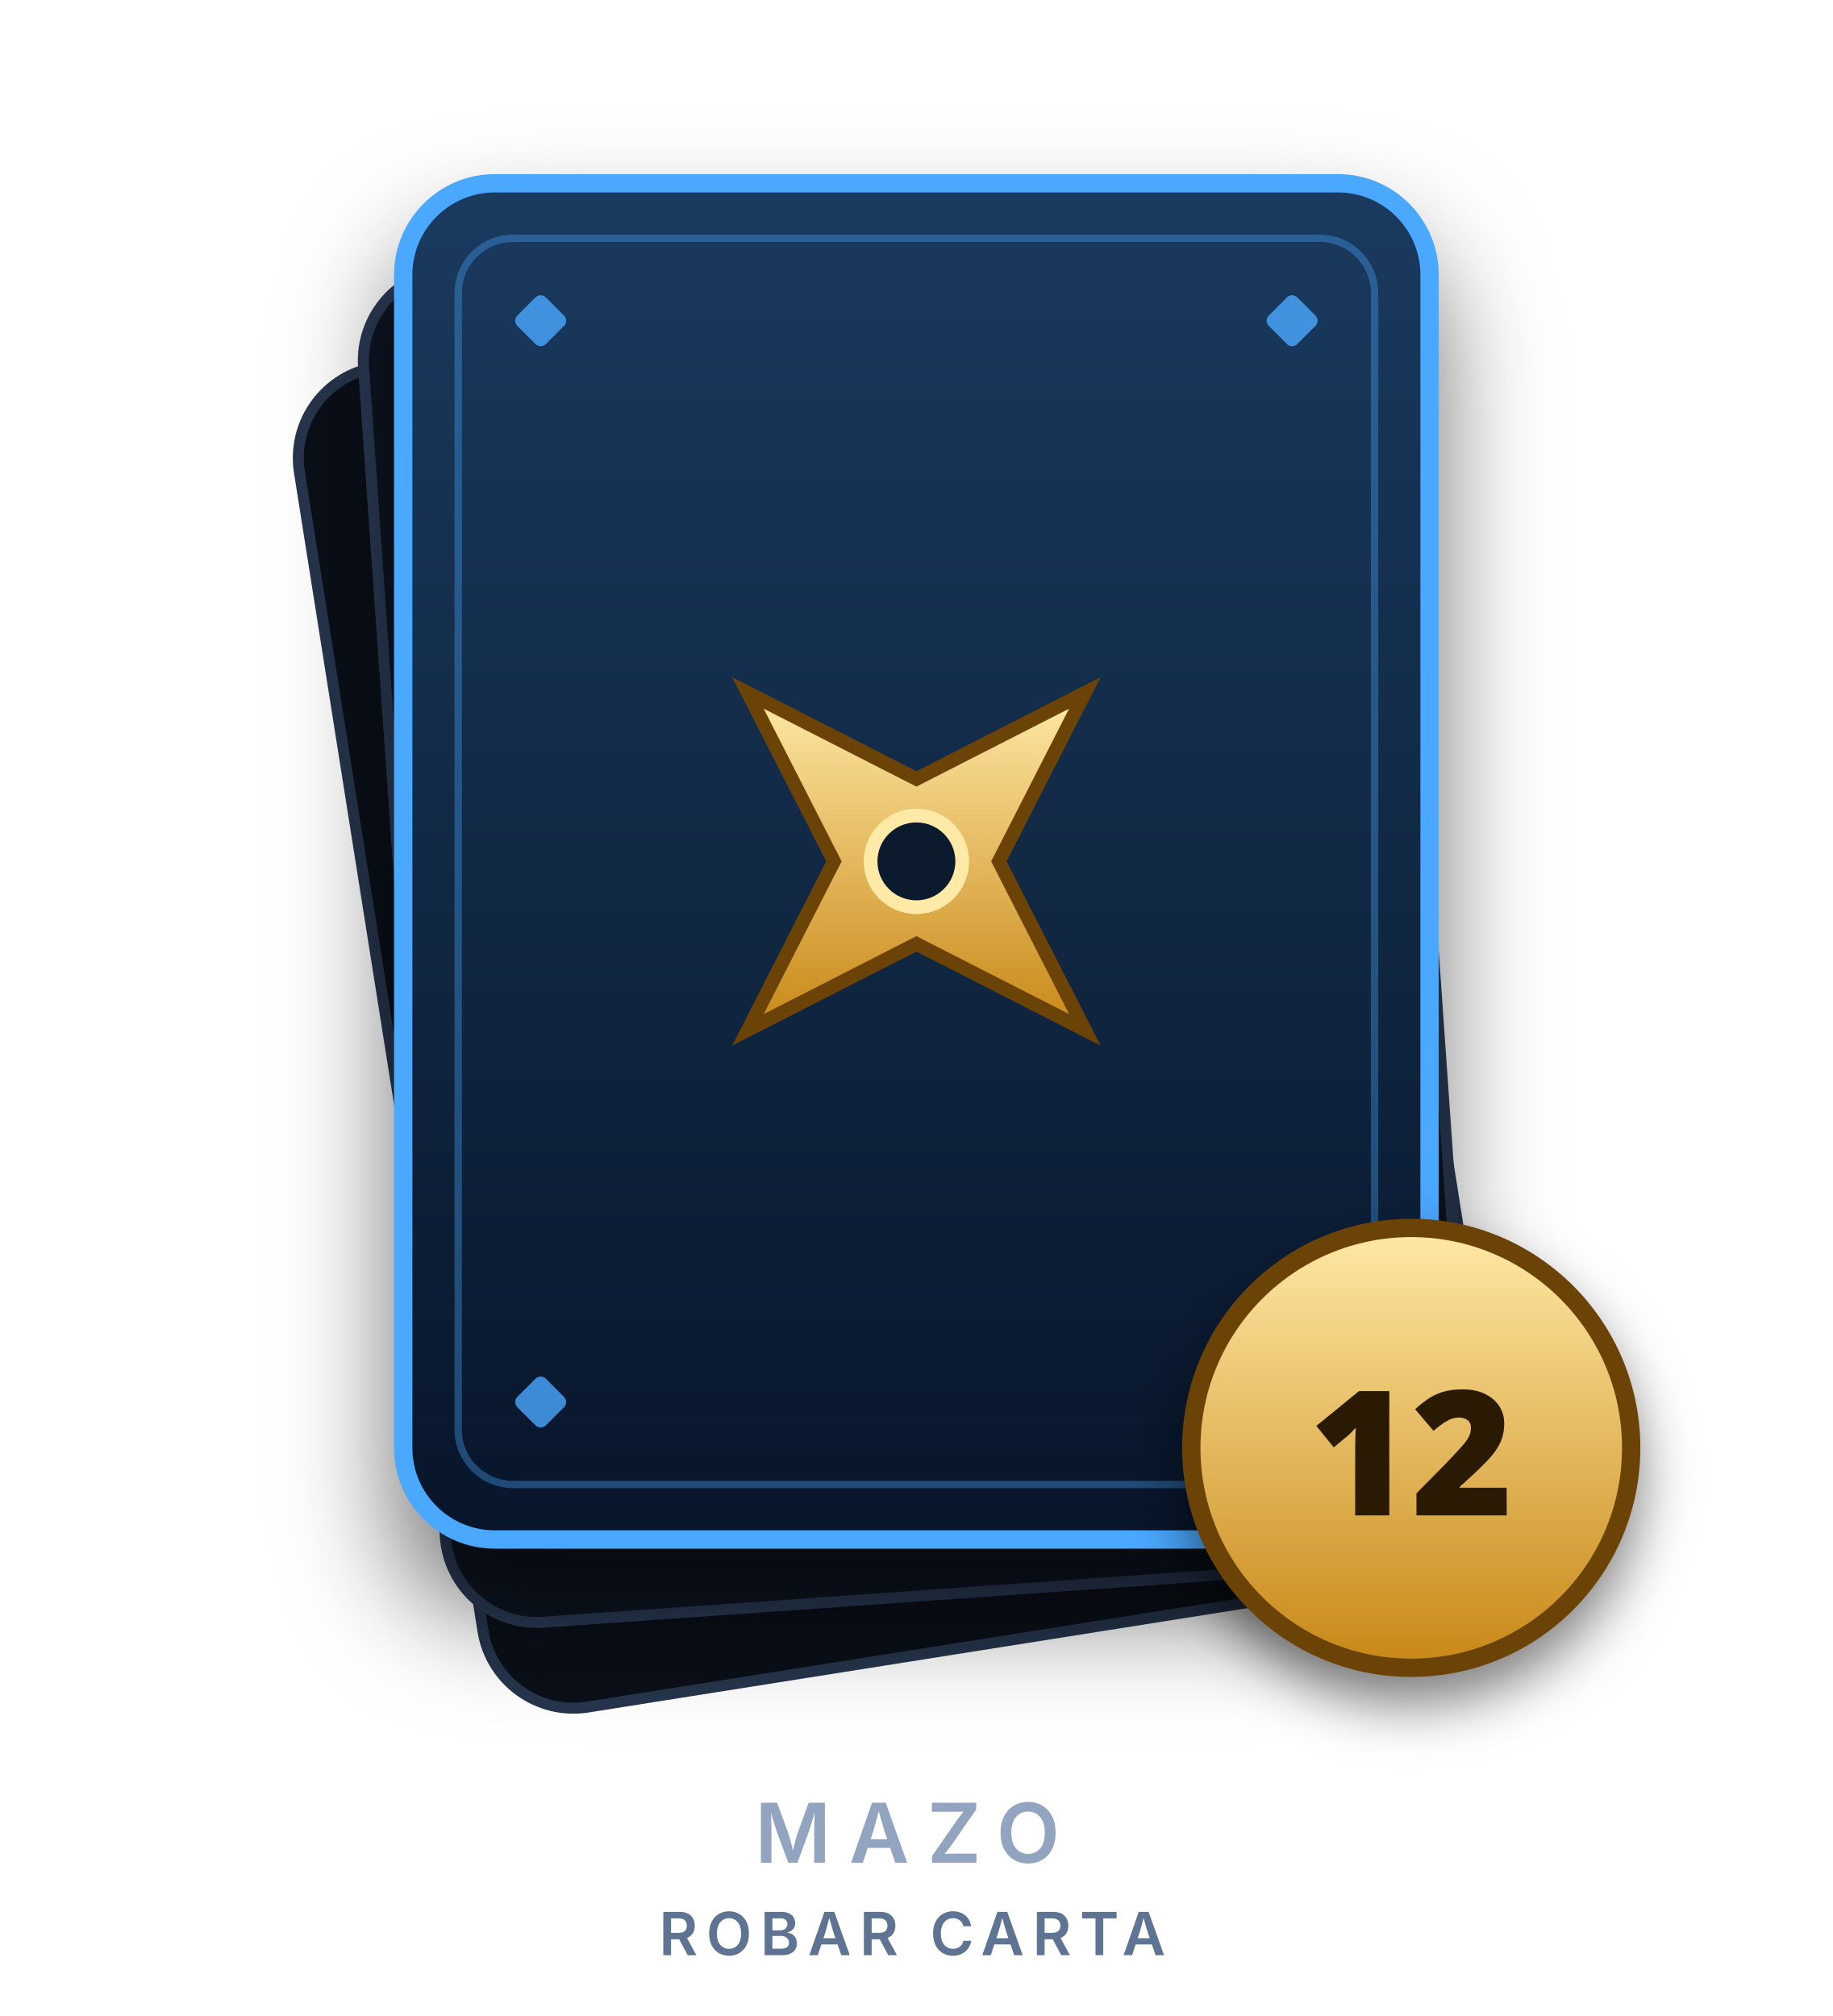
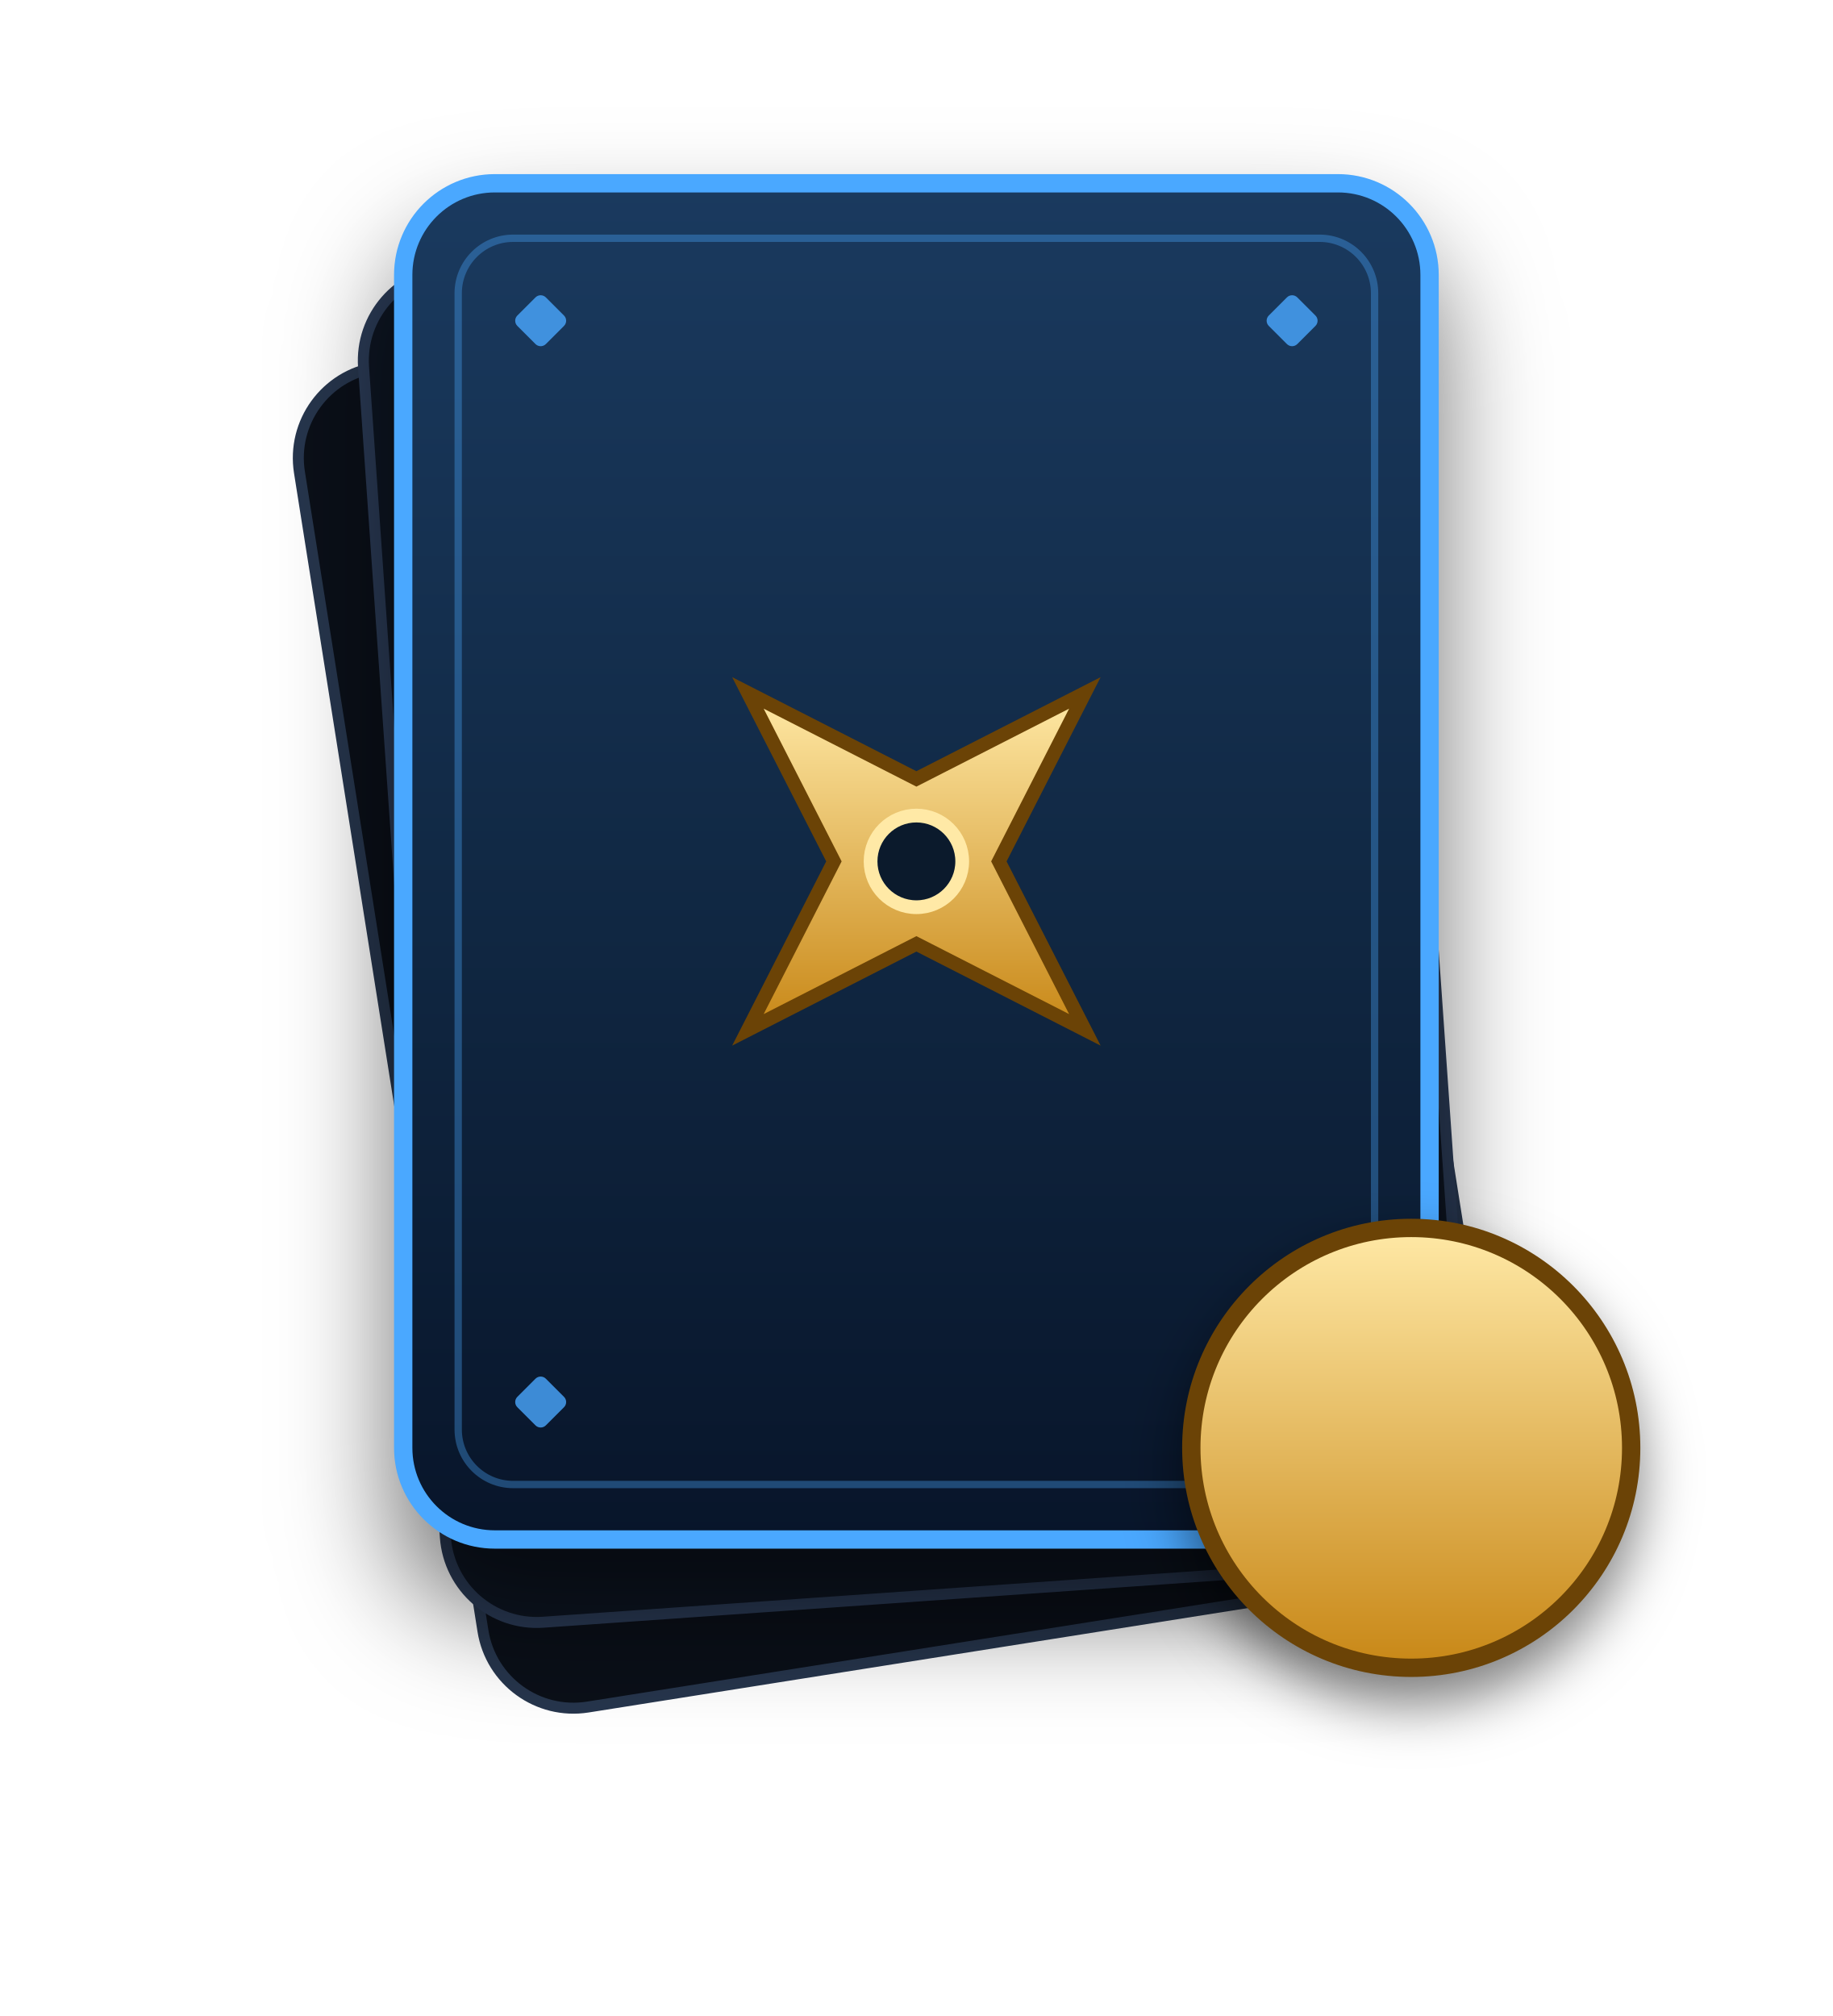
<svg xmlns="http://www.w3.org/2000/svg" width="200" height="220" viewBox="0 0 200 220">
  <defs>
    <filter id="filter-1" filterUnits="userSpaceOnUse" x="16" y="-8" width="168" height="204" data-vc-blend="multiply" color-interpolation-filters="sRGB">
      <feGaussianBlur in="SourceAlpha" stdDeviation="6" />
      <feOffset dx="0" dy="7" result="shadow" />
      <feFlood flood-color="#000000" flood-opacity="0.55" />
      <feComposite in2="shadow" operator="in" result="paint" />
      <feMerge>
        <feMergeNode in="paint" />
        <feMergeNode in="SourceGraphic" />
      </feMerge>
    </filter>
    <linearGradient id="linear-gradient-1" x1="100" y1="20" x2="100" y2="168" gradientUnits="userSpaceOnUse">
      <stop offset="0" stop-color="#1a3a5f" />
      <stop offset="0.55" stop-color="#102742" />
      <stop offset="1" stop-color="#08152a" />
    </linearGradient>
    <linearGradient id="linear-gradient-2" x1="100" y1="75.615" x2="100" y2="112.385" gradientUnits="userSpaceOnUse">
      <stop offset="0" stop-color="#ffe9a6" />
      <stop offset="1" stop-color="#c88716" />
    </linearGradient>
    <filter id="filter-2" filterUnits="userSpaceOnUse" x="115" y="119" width="78" height="78" data-vc-blend="multiply" color-interpolation-filters="sRGB">
      <feGaussianBlur in="SourceAlpha" stdDeviation="3" />
      <feOffset dx="0" dy="3" result="shadow" />
      <feFlood flood-color="#000000" flood-opacity="0.5" />
      <feComposite in2="shadow" operator="in" result="paint" />
      <feMerge>
        <feMergeNode in="paint" />
        <feMergeNode in="SourceGraphic" />
      </feMerge>
    </filter>
    <linearGradient id="linear-gradient-3" x1="154" y1="134" x2="154" y2="182" gradientUnits="userSpaceOnUse">
      <stop offset="0" stop-color="#ffe9a6" />
      <stop offset="1" stop-color="#c88716" />
    </linearGradient>
  </defs>
  <g id="Layer_1" data-name="Layer 1">
    <path d="M40.99 40.107 L131.858 25.715 C137.312 24.851 142.435 28.573 143.299 34.028 L163.322 160.452 C164.186 165.907 160.465 171.029 155.01 171.893 L64.142 186.285 C58.688 187.149 53.565 183.427 52.701 177.972 L32.678 51.548 C31.814 46.093 35.535 40.971 40.99 40.107 Z" fill="#0a0f18" stroke="#26354c" stroke-width="1.2" stroke-miterlimit="10" />
    <path d="M48.95 29.389 L140.726 22.971 C146.235 22.586 151.014 26.74 151.399 32.25 L160.328 159.938 C160.713 165.447 156.559 170.226 151.05 170.611 L59.274 177.029 C53.765 177.414 48.986 173.26 48.601 167.75 L39.672 40.062 C39.287 34.553 43.441 29.774 48.95 29.389 Z" fill="#0d1522" stroke="#2a3a55" stroke-width="1.2" stroke-miterlimit="10" />
    <g filter="url(#filter-1)">
      <path d="M54 20 L146 20 C151.523 20 156 24.477 156 30 L156 158 C156 163.523 151.523 168 146 168 L54 168 C48.477 168 44 163.523 44 158 L44 30 C44 24.477 48.477 20 54 20 Z" fill="url(#linear-gradient-1)" stroke="#4aa8ff" stroke-width="2" stroke-miterlimit="10" />
    </g>
    <path d="M56 26 L144 26 C147.314 26 150 28.686 150 32 L150 156 C150 159.314 147.314 162 144 162 L56 162 C52.686 162 50 159.314 50 156 L50 32 C50 28.686 52.686 26 56 26 Z" fill="none" stroke="#4aa8ff" stroke-width="0.8" stroke-miterlimit="10" opacity="0.35" />
    <path d="M118.385 75.615 L109 94 L118.385 112.385 L100 103 L81.615 112.385 L91 94 L81.615 75.615 L100 85 Z" fill="url(#linear-gradient-2)" stroke="#6b4306" stroke-width="1.5" stroke-miterlimit="10" />
    <path d="M95 94 C95 91.239 97.239 89 100 89 C102.761 89 105 91.239 105 94 C105 96.761 102.761 99 100 99 C97.239 99 95 96.761 95 94 Z" fill="#0b1a2c" stroke="#ffe9a6" stroke-width="1.5" stroke-miterlimit="10" />
    <path d="M59.566 32.454 L61.546 34.434 C61.858 34.747 61.858 35.253 61.546 35.566 L59.566 37.546 C59.253 37.858 58.747 37.858 58.434 37.546 L56.454 35.566 C56.142 35.253 56.142 34.747 56.454 34.434 L58.434 32.454 C58.747 32.142 59.253 32.142 59.566 32.454 Z" fill="#4aa8ff" opacity="0.8" />
    <path d="M141.566 32.454 L143.546 34.434 C143.858 34.747 143.858 35.253 143.546 35.566 L141.566 37.546 C141.253 37.858 140.747 37.858 140.434 37.546 L138.454 35.566 C138.142 35.253 138.142 34.747 138.454 34.434 L140.434 32.454 C140.747 32.142 141.253 32.142 141.566 32.454 Z" fill="#4aa8ff" opacity="0.8" />
    <path d="M59.566 150.454 L61.546 152.434 C61.858 152.747 61.858 153.253 61.546 153.566 L59.566 155.546 C59.253 155.858 58.747 155.858 58.434 155.546 L56.454 153.566 C56.142 153.253 56.142 152.747 56.454 152.434 L58.434 150.454 C58.747 150.142 59.253 150.142 59.566 150.454 Z" fill="#4aa8ff" opacity="0.8" />
    <path d="M141.566 150.454 L143.546 152.434 C143.858 152.747 143.858 153.253 143.546 153.566 L141.566 155.546 C141.253 155.858 140.747 155.858 140.434 155.546 L138.454 153.566 C138.142 153.253 138.142 152.747 138.454 152.434 L140.434 150.454 C140.747 150.142 141.253 150.142 141.566 150.454 Z" fill="#4aa8ff" opacity="0.8" />
    <g filter="url(#filter-2)">
      <path d="M130 158 C130 144.745 140.745 134 154 134 C167.255 134 178 144.745 178 158 C178 171.255 167.255 182 154 182 C140.745 182 130 171.255 130 158 Z" fill="url(#linear-gradient-3)" stroke="#6b4306" stroke-width="2" stroke-miterlimit="10" />
    </g>
-     <g>
-       <path d="M151.606 165.372 L147.882 165.372 L147.882 158.665 C147.882 158.538 147.882 158.31 147.882 157.981 C147.882 157.652 147.888 157.284 147.901 156.879 C147.914 156.474 147.926 156.113 147.939 155.796 C147.774 155.986 147.625 156.151 147.493 156.29 C147.359 156.429 147.223 156.556 147.084 156.67 L145.545 157.943 L143.645 155.606 L148.3 151.806 L151.606 151.806 Z M164.412 165.372 L154.57 165.372 L154.57 162.959 L157.876 159.615 C158.56 158.893 159.095 158.317 159.482 157.886 C159.868 157.455 160.137 157.088 160.289 156.784 C160.441 156.48 160.517 156.163 160.517 155.834 C160.517 155.429 160.387 155.137 160.127 154.96 C159.868 154.783 159.561 154.694 159.206 154.694 C158.775 154.694 158.345 154.814 157.914 155.055 C157.483 155.296 156.989 155.657 156.432 156.138 L154.418 153.782 C154.823 153.415 155.257 153.066 155.72 152.737 C156.182 152.408 156.723 152.138 157.344 151.929 C157.965 151.721 158.725 151.616 159.624 151.616 C160.549 151.616 161.347 151.778 162.018 152.101 C162.689 152.423 163.212 152.864 163.585 153.421 C163.959 153.978 164.146 154.612 164.146 155.321 C164.146 156.106 164.004 156.806 163.719 157.421 C163.433 158.035 163.003 158.649 162.427 159.263 C161.85 159.878 161.131 160.578 160.27 161.363 L159.282 162.256 L159.282 162.351 L164.412 162.351 Z" fill="#2a1a04" />
-     </g>
-     <g>
-       <path d="M83.032 203.274 L83.032 196.726 L84.799 196.726 L86.042 200.105 C86.086 200.234 86.137 200.402 86.194 200.609 C86.251 200.815 86.309 201.036 86.368 201.272 C86.426 201.508 86.48 201.734 86.53 201.951 C86.58 201.737 86.634 201.512 86.693 201.277 C86.751 201.041 86.809 200.82 86.866 200.613 C86.924 200.406 86.973 200.237 87.014 200.105 L88.244 196.726 L90.015 196.726 L90.015 203.274 L88.846 203.274 L88.846 199.969 C88.846 199.805 88.848 199.602 88.853 199.361 C88.857 199.119 88.863 198.862 88.87 198.589 C88.878 198.317 88.883 198.05 88.886 197.79 C88.812 198.071 88.735 198.351 88.653 198.629 C88.571 198.907 88.493 199.164 88.42 199.398 C88.347 199.632 88.284 199.823 88.231 199.969 L87.022 203.274 L86.025 203.274 L84.799 199.969 C84.746 199.829 84.684 199.644 84.612 199.416 C84.54 199.187 84.464 198.935 84.384 198.66 C84.303 198.384 84.222 198.106 84.14 197.825 C84.145 198.071 84.152 198.328 84.159 198.596 C84.167 198.864 84.173 199.118 84.177 199.358 C84.181 199.599 84.184 199.802 84.184 199.969 L84.184 203.274 Z M92.874 203.274 L95.159 196.726 L96.649 196.726 L98.987 203.274 L97.699 203.274 L97.141 201.652 L94.693 201.652 L94.157 203.274 Z M95.005 200.708 L96.82 200.708 L96.535 199.873 C96.438 199.571 96.338 199.237 96.234 198.871 C96.13 198.504 96.016 198.094 95.893 197.64 C95.776 198.097 95.667 198.511 95.568 198.882 C95.468 199.252 95.373 199.583 95.282 199.873 Z M101.709 203.274 L101.709 202.544 L104.456 198.589 C104.562 198.44 104.674 198.291 104.792 198.141 C104.911 197.992 105.032 197.842 105.155 197.693 C104.944 197.702 104.732 197.708 104.52 197.71 C104.307 197.713 104.094 197.715 103.88 197.715 L101.692 197.715 L101.692 196.726 L106.526 196.726 L106.526 197.464 L103.828 201.349 C103.713 201.507 103.593 201.667 103.467 201.828 C103.341 201.989 103.212 202.149 103.081 202.307 C103.3 202.298 103.52 202.292 103.74 202.29 C103.959 202.287 104.179 202.285 104.399 202.285 L106.548 202.285 L106.548 203.274 Z M112.193 203.362 C111.619 203.362 111.105 203.229 110.653 202.962 C110.2 202.695 109.842 202.312 109.578 201.811 C109.314 201.31 109.183 200.708 109.183 200.004 C109.183 199.298 109.314 198.694 109.578 198.192 C109.842 197.689 110.2 197.305 110.653 197.038 C111.105 196.771 111.619 196.638 112.193 196.638 C112.764 196.638 113.276 196.771 113.729 197.038 C114.181 197.305 114.539 197.689 114.801 198.192 C115.063 198.694 115.194 199.298 115.194 200.004 C115.194 200.71 115.063 201.313 114.801 201.813 C114.539 202.312 114.181 202.695 113.729 202.962 C113.276 203.229 112.764 203.362 112.193 203.362 Z M112.193 202.312 C112.726 202.312 113.163 202.114 113.502 201.718 C113.842 201.323 114.012 200.751 114.012 200.004 C114.012 199.254 113.842 198.681 113.502 198.284 C113.163 197.887 112.726 197.688 112.193 197.688 C111.657 197.688 111.217 197.887 110.875 198.284 C110.532 198.681 110.36 199.254 110.36 200.004 C110.36 200.749 110.532 201.319 110.875 201.716 C111.217 202.113 111.657 202.312 112.193 202.312 Z" fill="#93a4c0" />
-     </g>
-     <g>
-       <path d="M72.383 213.365 L72.383 208.635 L74.151 208.635 C74.695 208.635 75.108 208.775 75.392 209.054 C75.675 209.334 75.817 209.699 75.817 210.149 C75.817 210.469 75.745 210.744 75.601 210.975 C75.457 211.205 75.246 211.376 74.967 211.486 L75.992 213.365 L75.043 213.365 L74.113 211.628 L73.23 211.628 L73.23 213.365 Z M73.23 210.927 L74.027 210.927 C74.347 210.927 74.58 210.86 74.729 210.725 C74.877 210.591 74.951 210.399 74.951 210.149 C74.951 209.896 74.877 209.698 74.729 209.557 C74.58 209.417 74.344 209.346 74.021 209.346 L73.23 209.346 Z M79.558 213.428 C79.143 213.428 78.773 213.332 78.446 213.139 C78.119 212.947 77.86 212.669 77.67 212.308 C77.479 211.946 77.384 211.511 77.384 211.003 C77.384 210.493 77.479 210.057 77.67 209.694 C77.86 209.331 78.119 209.053 78.446 208.861 C78.773 208.668 79.143 208.572 79.558 208.572 C79.971 208.572 80.341 208.668 80.667 208.861 C80.994 209.053 81.252 209.331 81.442 209.694 C81.631 210.057 81.726 210.493 81.726 211.003 C81.726 211.513 81.631 211.948 81.442 212.309 C81.252 212.67 80.994 212.947 80.667 213.139 C80.341 213.332 79.971 213.428 79.558 213.428 Z M79.558 212.669 C79.943 212.669 80.259 212.527 80.504 212.241 C80.749 211.955 80.872 211.543 80.872 211.003 C80.872 210.462 80.749 210.047 80.504 209.761 C80.259 209.474 79.943 209.331 79.558 209.331 C79.171 209.331 78.854 209.474 78.606 209.761 C78.358 210.047 78.235 210.462 78.235 211.003 C78.235 211.541 78.358 211.953 78.606 212.239 C78.854 212.526 79.171 212.669 79.558 212.669 Z M83.439 213.365 L83.439 208.635 L85.248 208.635 C85.589 208.635 85.872 208.689 86.097 208.796 C86.322 208.903 86.492 209.049 86.605 209.234 C86.718 209.419 86.775 209.629 86.775 209.864 C86.775 210.152 86.695 210.378 86.535 210.543 C86.375 210.708 86.18 210.817 85.949 210.87 L85.949 210.917 C86.117 210.926 86.277 210.977 86.432 211.07 C86.586 211.163 86.713 211.294 86.811 211.463 C86.909 211.633 86.959 211.837 86.959 212.076 C86.959 212.321 86.899 212.541 86.781 212.736 C86.662 212.931 86.484 213.084 86.246 213.196 C86.008 213.308 85.708 213.365 85.346 213.365 Z M84.286 212.657 L85.213 212.657 C85.526 212.657 85.752 212.596 85.891 212.476 C86.029 212.355 86.099 212.201 86.099 212.012 C86.099 211.801 86.021 211.623 85.867 211.479 C85.712 211.335 85.504 211.263 85.242 211.263 L84.286 211.263 Z M84.286 210.651 L85.14 210.651 C85.364 210.651 85.552 210.59 85.702 210.468 C85.852 210.347 85.927 210.181 85.927 209.972 C85.927 209.788 85.863 209.636 85.734 209.518 C85.605 209.399 85.413 209.34 85.159 209.34 L84.286 209.34 Z M88.316 213.365 L89.967 208.635 L91.043 208.635 L92.731 213.365 L91.801 213.365 L91.398 212.193 L89.63 212.193 L89.243 213.365 Z M89.855 211.511 L91.166 211.511 L90.96 210.908 C90.89 210.69 90.818 210.449 90.743 210.184 C90.667 209.92 90.585 209.624 90.497 209.296 C90.412 209.626 90.334 209.925 90.262 210.192 C90.19 210.46 90.121 210.698 90.055 210.908 Z M94.273 213.365 L94.273 208.635 L96.04 208.635 C96.584 208.635 96.998 208.775 97.281 209.054 C97.565 209.334 97.707 209.699 97.707 210.149 C97.707 210.469 97.635 210.744 97.491 210.975 C97.347 211.205 97.135 211.376 96.856 211.486 L97.881 213.365 L96.932 213.365 L96.002 211.628 L95.12 211.628 L95.12 213.365 Z M95.12 210.927 L95.917 210.927 C96.236 210.927 96.47 210.86 96.618 210.725 C96.766 210.591 96.84 210.399 96.84 210.149 C96.84 209.896 96.766 209.698 96.618 209.557 C96.47 209.417 96.234 209.346 95.91 209.346 L95.12 209.346 Z M103.986 213.428 C103.571 213.428 103.201 213.332 102.875 213.139 C102.549 212.947 102.292 212.669 102.104 212.308 C101.915 211.946 101.821 211.511 101.821 211.003 C101.821 210.493 101.916 210.057 102.105 209.694 C102.295 209.331 102.552 209.053 102.878 208.861 C103.204 208.668 103.573 208.572 103.986 208.572 C104.331 208.572 104.644 208.637 104.927 208.766 C105.209 208.895 105.443 209.081 105.627 209.326 C105.811 209.57 105.928 209.865 105.979 210.21 L105.125 210.21 C105.072 209.93 104.942 209.714 104.735 209.561 C104.528 209.407 104.282 209.331 103.999 209.331 C103.611 209.331 103.293 209.475 103.045 209.764 C102.796 210.053 102.672 210.466 102.672 211.003 C102.672 211.547 102.797 211.961 103.046 212.244 C103.296 212.528 103.612 212.669 103.995 212.669 C104.279 212.669 104.525 212.593 104.733 212.439 C104.942 212.286 105.072 212.07 105.125 211.79 L105.982 211.79 C105.938 212.093 105.829 212.368 105.655 212.615 C105.482 212.863 105.253 213.06 104.97 213.207 C104.686 213.354 104.358 213.428 103.986 213.428 Z M107.191 213.365 L108.841 208.635 L109.917 208.635 L111.605 213.365 L110.675 213.365 L110.272 212.193 L108.505 212.193 L108.117 213.365 Z M108.73 211.511 L110.041 211.511 L109.834 210.908 C109.765 210.69 109.692 210.449 109.617 210.184 C109.542 209.92 109.46 209.624 109.371 209.296 C109.286 209.626 109.208 209.925 109.136 210.192 C109.064 210.46 108.995 210.698 108.93 210.908 Z M113.147 213.365 L113.147 208.635 L114.915 208.635 C115.459 208.635 115.872 208.775 116.156 209.054 C116.439 209.334 116.581 209.699 116.581 210.149 C116.581 210.469 116.509 210.744 116.365 210.975 C116.221 211.205 116.01 211.376 115.73 211.486 L116.756 213.365 L115.807 213.365 L114.877 211.628 L113.994 211.628 L113.994 213.365 Z M113.994 210.927 L114.791 210.927 C115.11 210.927 115.344 210.86 115.492 210.725 C115.641 210.591 115.715 210.399 115.715 210.149 C115.715 209.896 115.641 209.698 115.492 209.557 C115.344 209.417 115.108 209.346 114.785 209.346 L113.994 209.346 Z M118.085 209.35 L118.085 208.635 L121.849 208.635 L121.849 209.35 L120.392 209.35 L120.392 213.365 L119.544 213.365 L119.544 209.35 Z M122.613 213.365 L124.263 208.635 L125.339 208.635 L127.027 213.365 L126.098 213.365 L125.694 212.193 L123.927 212.193 L123.539 213.365 Z M124.152 211.511 L125.463 211.511 L125.256 210.908 C125.187 210.69 125.114 210.449 125.039 210.184 C124.964 209.92 124.882 209.624 124.793 209.296 C124.708 209.626 124.63 209.925 124.558 210.192 C124.486 210.46 124.418 210.698 124.352 210.908 Z" fill="#5f7392" />
-     </g>
  </g>
</svg>
